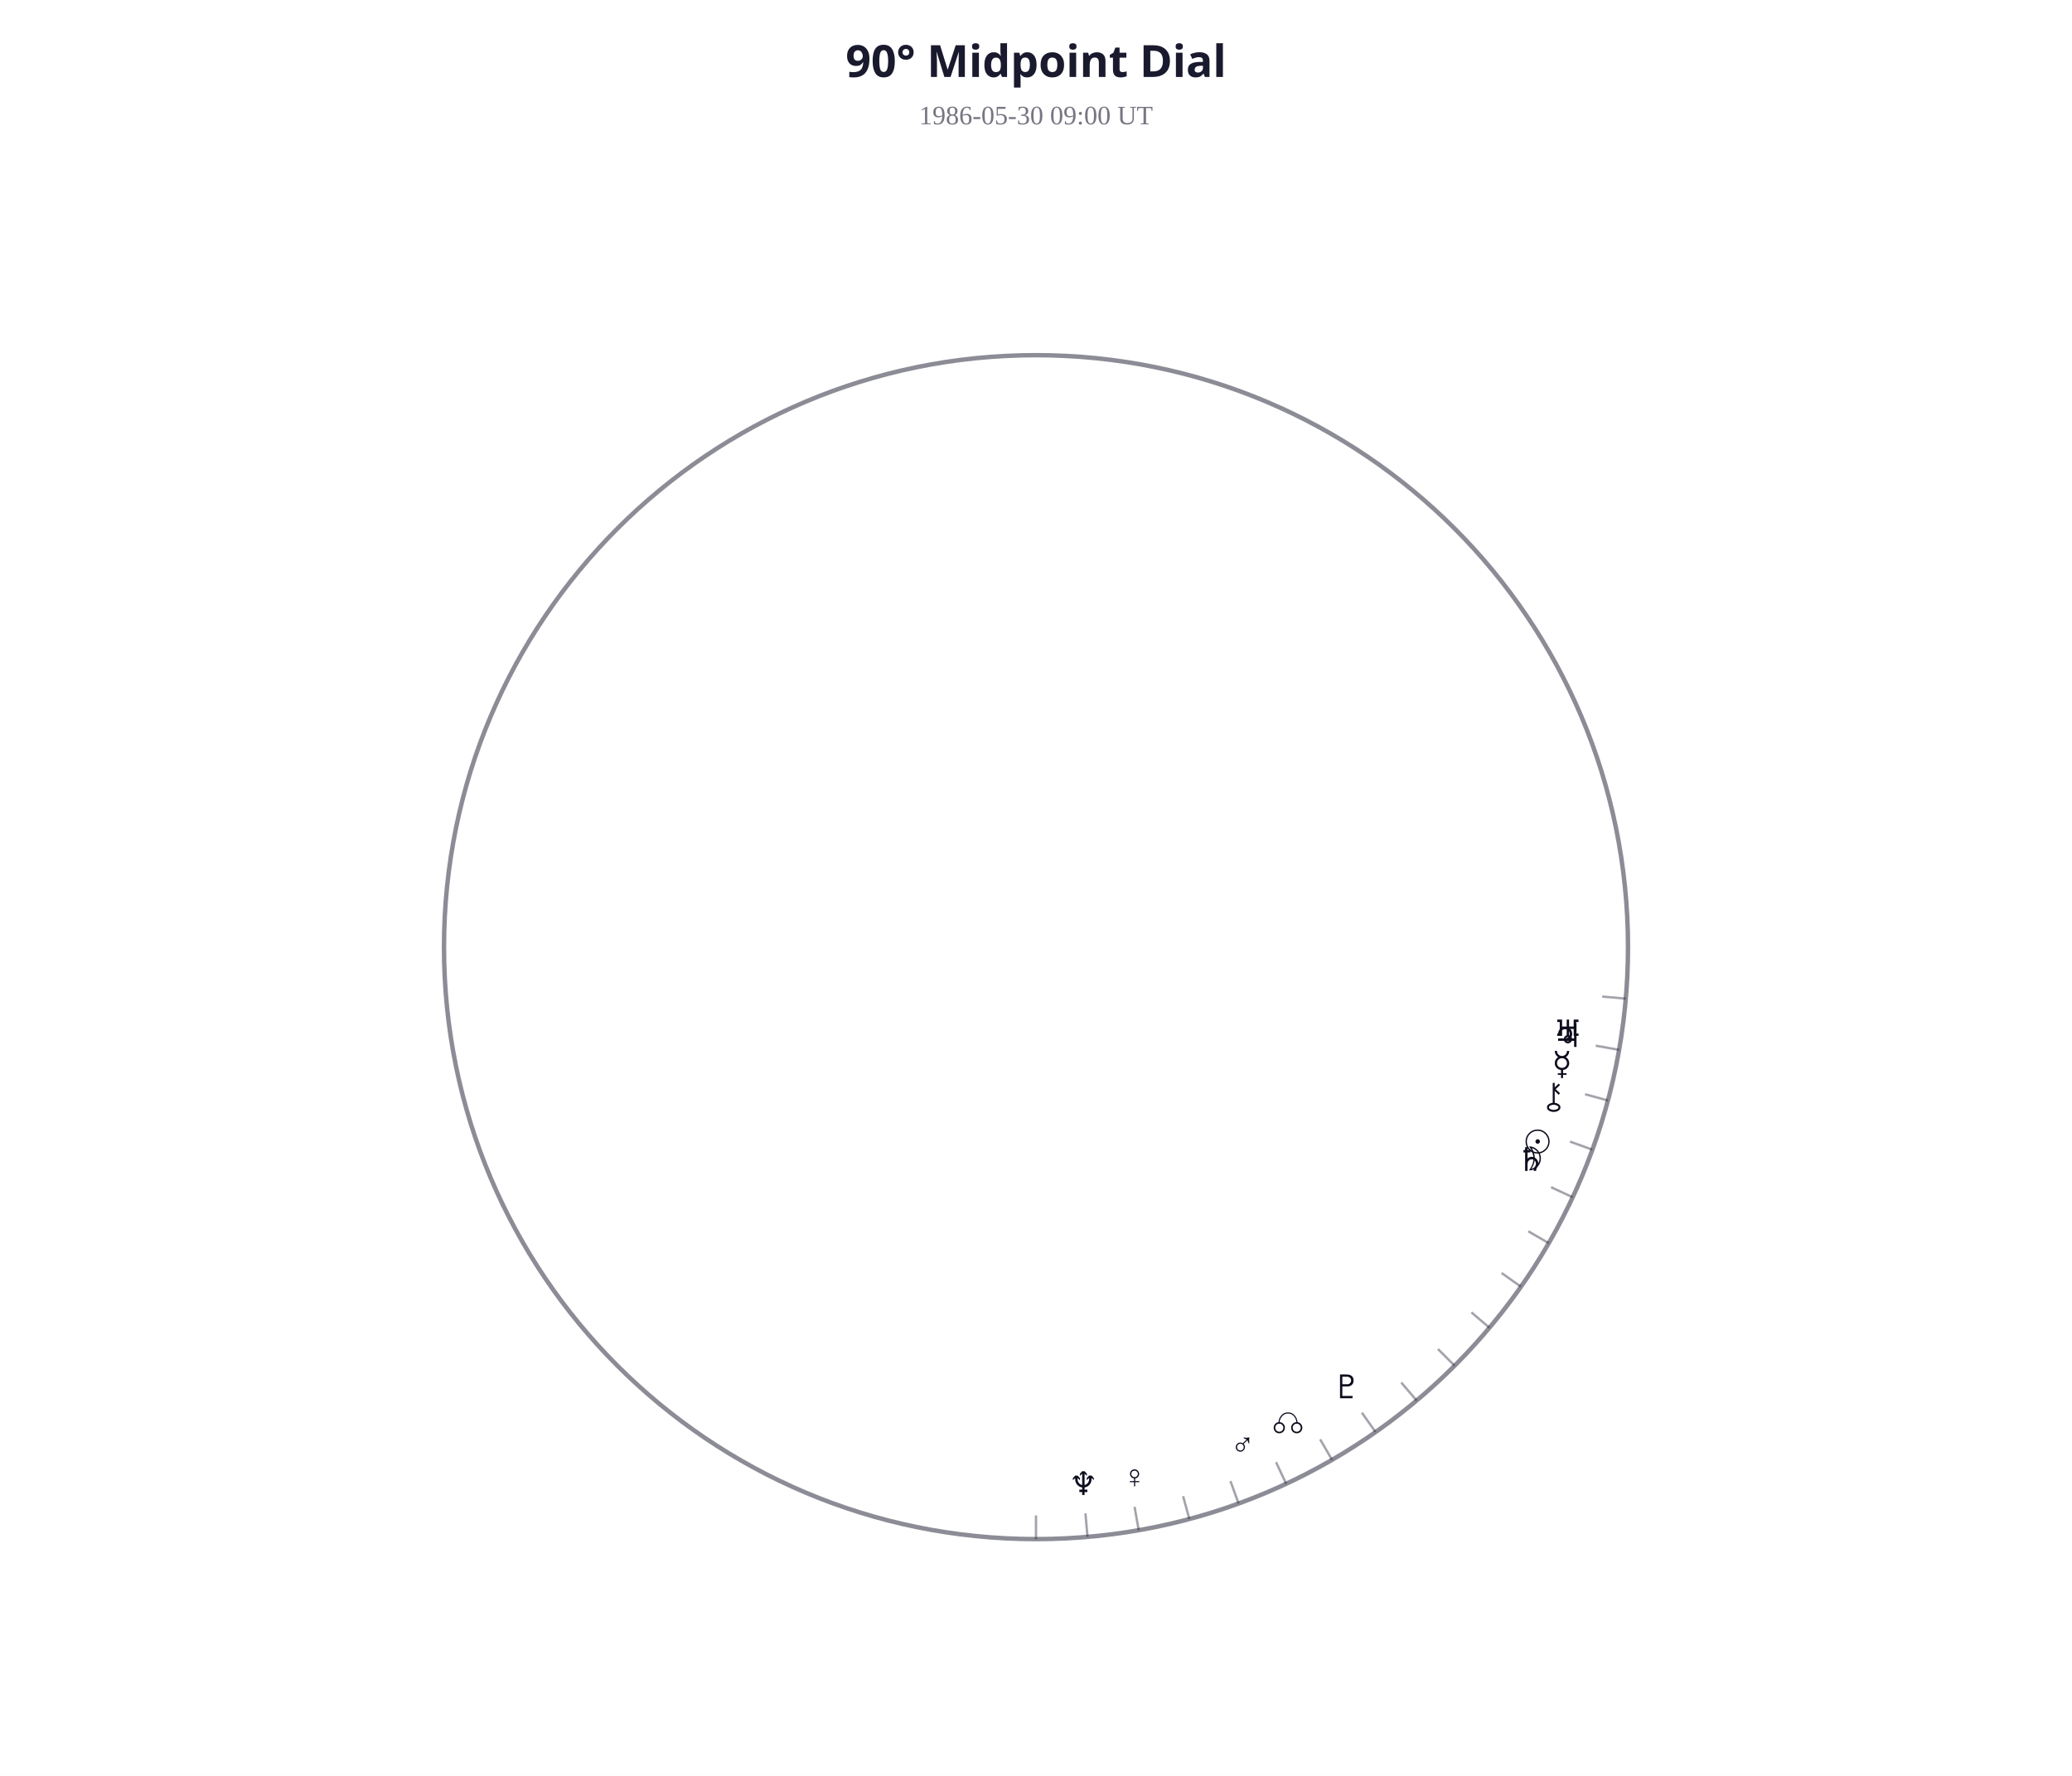
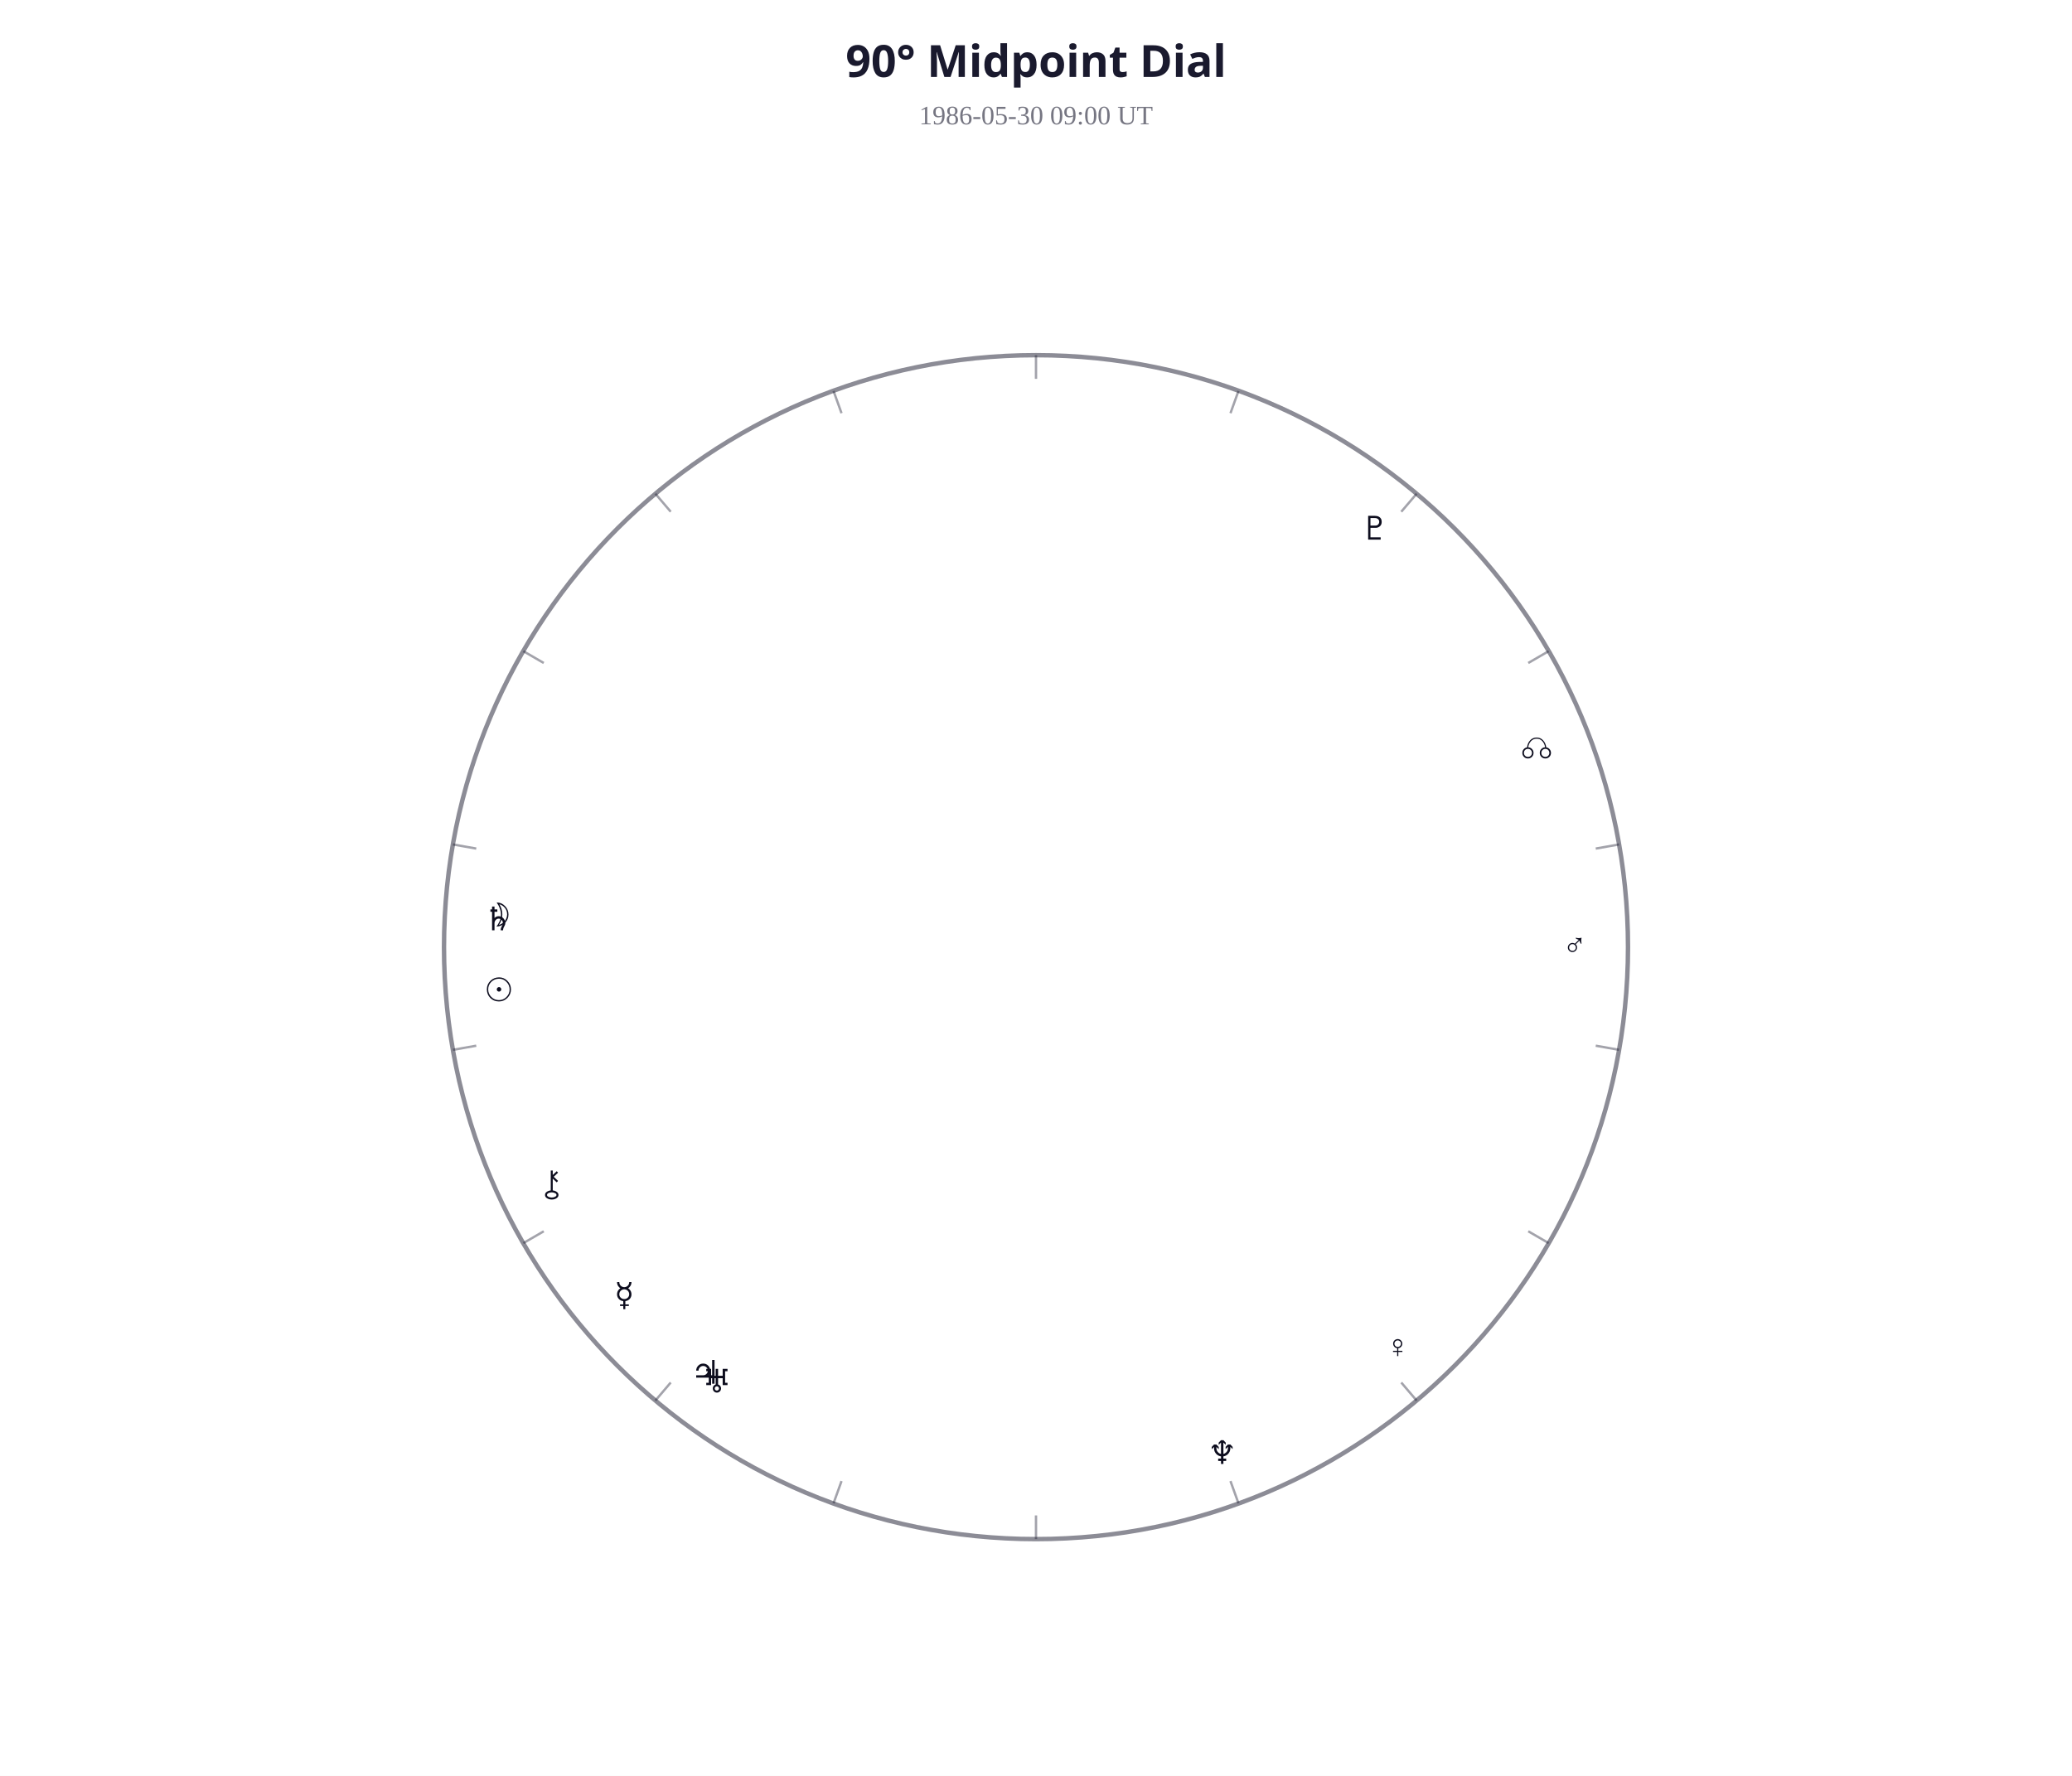
<svg xmlns="http://www.w3.org/2000/svg" viewBox="0 0 700 600" width="700" height="600">
  <rect width="700" height="600" fill="#ffffff" />
  <text x="350" y="26" text-anchor="middle" font-size="15" font-weight="600" font-family="'Segoe UI',system-ui,sans-serif" fill="#1a1a2e">90° Midpoint Dial</text>
  <text x="350" y="42" text-anchor="middle" font-size="9" fill="#1a1a2e" opacity=".6">1986-05-30 09:00 UT</text>
  <circle cx="350" cy="320" r="200" fill="none" stroke="#1a1a2e" stroke-width="1.5" opacity=".5" />
  <line x1="350.0" y1="512.0" x2="350.0" y2="520.0" stroke="#1a1a2e" stroke-width="0.8" opacity=".4" />
-   <line x1="366.7" y1="511.3" x2="367.4" y2="519.2" stroke="#1a1a2e" stroke-width="0.8" opacity=".4" />
-   <line x1="383.3" y1="509.1" x2="384.7" y2="517.0" stroke="#1a1a2e" stroke-width="0.8" opacity=".4" />
-   <line x1="399.7" y1="505.5" x2="401.8" y2="513.2" stroke="#1a1a2e" stroke-width="0.8" opacity=".4" />
  <line x1="415.7" y1="500.4" x2="418.4" y2="507.9" stroke="#1a1a2e" stroke-width="0.8" opacity=".4" />
-   <line x1="431.1" y1="494.0" x2="434.5" y2="501.3" stroke="#1a1a2e" stroke-width="0.8" opacity=".4" />
-   <line x1="446.0" y1="486.3" x2="450.0" y2="493.2" stroke="#1a1a2e" stroke-width="0.8" opacity=".4" />
-   <line x1="460.1" y1="477.3" x2="464.7" y2="483.8" stroke="#1a1a2e" stroke-width="0.8" opacity=".4" />
  <line x1="473.4" y1="467.1" x2="478.6" y2="473.2" stroke="#1a1a2e" stroke-width="0.8" opacity=".4" />
-   <line x1="485.8" y1="455.8" x2="491.4" y2="461.4" stroke="#1a1a2e" stroke-width="0.8" opacity=".4" />
-   <line x1="497.1" y1="443.4" x2="503.2" y2="448.6" stroke="#1a1a2e" stroke-width="0.8" opacity=".4" />
-   <line x1="507.3" y1="430.1" x2="513.8" y2="434.7" stroke="#1a1a2e" stroke-width="0.8" opacity=".4" />
  <line x1="516.3" y1="416.0" x2="523.2" y2="420.0" stroke="#1a1a2e" stroke-width="0.8" opacity=".4" />
-   <line x1="524.0" y1="401.1" x2="531.3" y2="404.5" stroke="#1a1a2e" stroke-width="0.8" opacity=".4" />
-   <line x1="530.4" y1="385.7" x2="537.9" y2="388.4" stroke="#1a1a2e" stroke-width="0.8" opacity=".4" />
-   <line x1="535.5" y1="369.7" x2="543.2" y2="371.8" stroke="#1a1a2e" stroke-width="0.8" opacity=".4" />
  <line x1="539.1" y1="353.3" x2="547.0" y2="354.7" stroke="#1a1a2e" stroke-width="0.8" opacity=".4" />
-   <line x1="541.3" y1="336.7" x2="549.2" y2="337.4" stroke="#1a1a2e" stroke-width="0.8" opacity=".4" />
-   <text x="519.5" y="386.2" font-size="11" text-anchor="middle" dominant-baseline="central" fill="#0d0d1e">☉︎</text>
-   <text x="517.1" y="392.0" font-size="11" text-anchor="middle" dominant-baseline="central" fill="#0d0d1e">☽︎</text>
-   <text x="527.7" y="359.3" font-size="11" text-anchor="middle" dominant-baseline="central" fill="#0d0d1e">☿︎</text>
-   <text x="383.3" y="498.9" font-size="11" text-anchor="middle" dominant-baseline="central" fill="#0d0d1e">♀︎</text>
-   <text x="419.8" y="488.1" font-size="11" text-anchor="middle" dominant-baseline="central" fill="#0d0d1e">♂︎</text>
-   <text x="529.5" y="349.9" font-size="11" text-anchor="middle" dominant-baseline="central" fill="#0d0d1e">♃︎</text>
-   <text x="517.2" y="391.8" font-size="11" text-anchor="middle" dominant-baseline="central" fill="#0d0d1e">♄︎</text>
-   <text x="529.7" y="348.7" font-size="11" text-anchor="middle" dominant-baseline="central" fill="#0d0d1e">♅︎</text>
-   <text x="366.0" y="501.3" font-size="11" text-anchor="middle" dominant-baseline="central" fill="#0d0d1e">♆︎</text>
-   <text x="455.0" y="468.6" font-size="11" text-anchor="middle" dominant-baseline="central" fill="#0d0d1e">♇︎</text>
-   <text x="435.2" y="480.8" font-size="11" text-anchor="middle" dominant-baseline="central" fill="#0d0d1e">☊︎</text>
-   <text x="524.9" y="370.2" font-size="11" text-anchor="middle" dominant-baseline="central" fill="#0d0d1e">⚷︎</text>
+   <line x1="539.1" y1="286.7" x2="547.0" y2="285.3" stroke="#1a1a2e" stroke-width="0.8" opacity=".4" />
+   <line x1="516.3" y1="224.0" x2="523.2" y2="220.0" stroke="#1a1a2e" stroke-width="0.8" opacity=".4" />
+   <line x1="473.4" y1="172.9" x2="478.6" y2="166.8" stroke="#1a1a2e" stroke-width="0.8" opacity=".4" />
+   <line x1="415.7" y1="139.6" x2="418.4" y2="132.1" stroke="#1a1a2e" stroke-width="0.8" opacity=".4" />
+   <line x1="350.0" y1="128.0" x2="350.0" y2="120.0" stroke="#1a1a2e" stroke-width="0.8" opacity=".4" />
+   <line x1="284.3" y1="139.6" x2="281.6" y2="132.1" stroke="#1a1a2e" stroke-width="0.8" opacity=".4" />
+   <line x1="226.6" y1="172.9" x2="221.4" y2="166.8" stroke="#1a1a2e" stroke-width="0.8" opacity=".4" />
+   <line x1="183.7" y1="224.0" x2="176.8" y2="220.0" stroke="#1a1a2e" stroke-width="0.8" opacity=".4" />
+   <line x1="160.9" y1="286.7" x2="153.0" y2="285.3" stroke="#1a1a2e" stroke-width="0.8" opacity=".4" />
+   <line x1="160.9" y1="353.3" x2="153.0" y2="354.7" stroke="#1a1a2e" stroke-width="0.8" opacity=".4" />
+   <line x1="183.7" y1="416.0" x2="176.8" y2="420.0" stroke="#1a1a2e" stroke-width="0.8" opacity=".4" />
+   <line x1="226.6" y1="467.1" x2="221.4" y2="473.2" stroke="#1a1a2e" stroke-width="0.8" opacity=".4" />
+   <line x1="284.3" y1="500.4" x2="281.6" y2="507.9" stroke="#1a1a2e" stroke-width="0.8" opacity=".4" />
+   <text x="168.6" y="334.8" font-size="11" text-anchor="middle" dominant-baseline="central" fill="#0d0d1e">☉︎</text>
+   <text x="168.3" y="309.6" font-size="11" text-anchor="middle" dominant-baseline="central" fill="#0d0d1e">☽︎</text>
+   <text x="210.9" y="437.4" font-size="11" text-anchor="middle" dominant-baseline="central" fill="#0d0d1e">☿︎</text>
+   <text x="472.2" y="454.9" font-size="11" text-anchor="middle" dominant-baseline="central" fill="#0d0d1e">♀︎</text>
+   <text x="532.0" y="319.3" font-size="11" text-anchor="middle" dominant-baseline="central" fill="#0d0d1e">♂︎</text>
+   <text x="238.3" y="463.7" font-size="11" text-anchor="middle" dominant-baseline="central" fill="#0d0d1e">♃︎</text>
+   <text x="168.2" y="310.5" font-size="11" text-anchor="middle" dominant-baseline="central" fill="#0d0d1e">♄︎</text>
+   <text x="242.2" y="466.7" font-size="11" text-anchor="middle" dominant-baseline="central" fill="#0d0d1e">♅︎</text>
+   <text x="412.9" y="490.8" font-size="11" text-anchor="middle" dominant-baseline="central" fill="#0d0d1e">♆︎</text>
+   <text x="464.5" y="178.5" font-size="11" text-anchor="middle" dominant-baseline="central" fill="#0d0d1e">♇︎</text>
+   <text x="519.2" y="252.8" font-size="11" text-anchor="middle" dominant-baseline="central" fill="#0d0d1e">☊︎</text>
+   <text x="186.4" y="399.8" font-size="11" text-anchor="middle" dominant-baseline="central" fill="#0d0d1e">⚷︎</text>
</svg>
